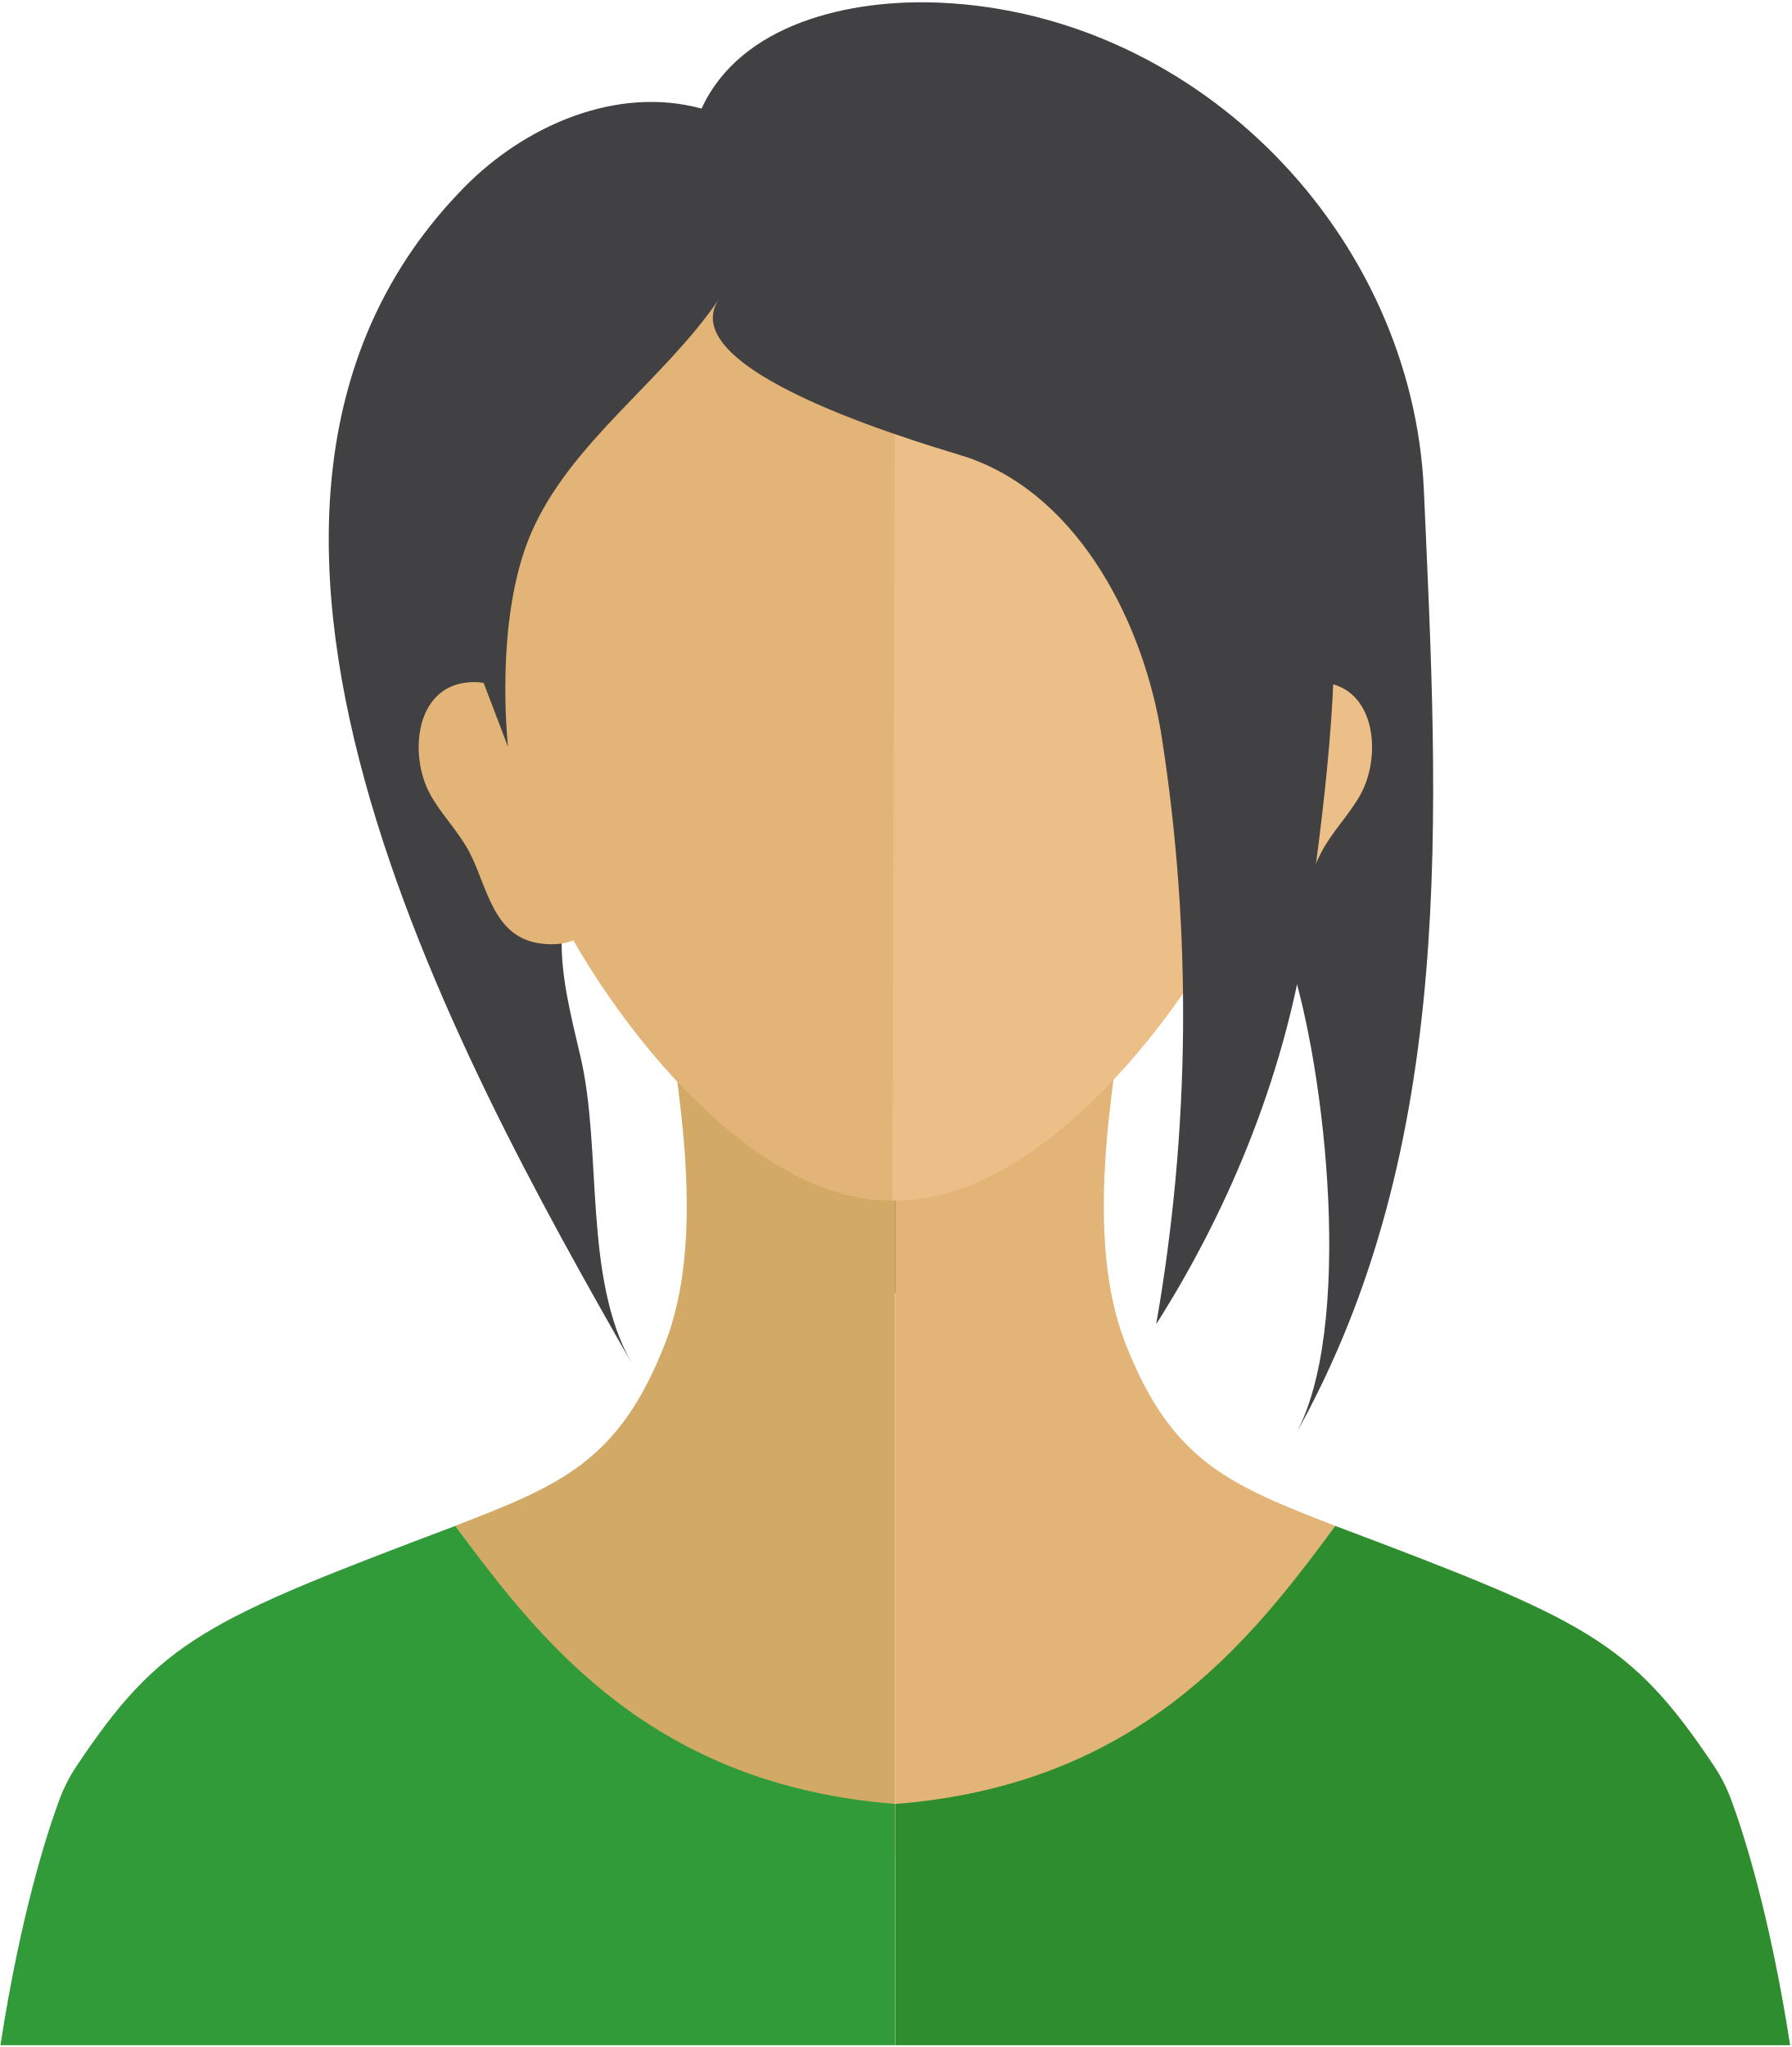
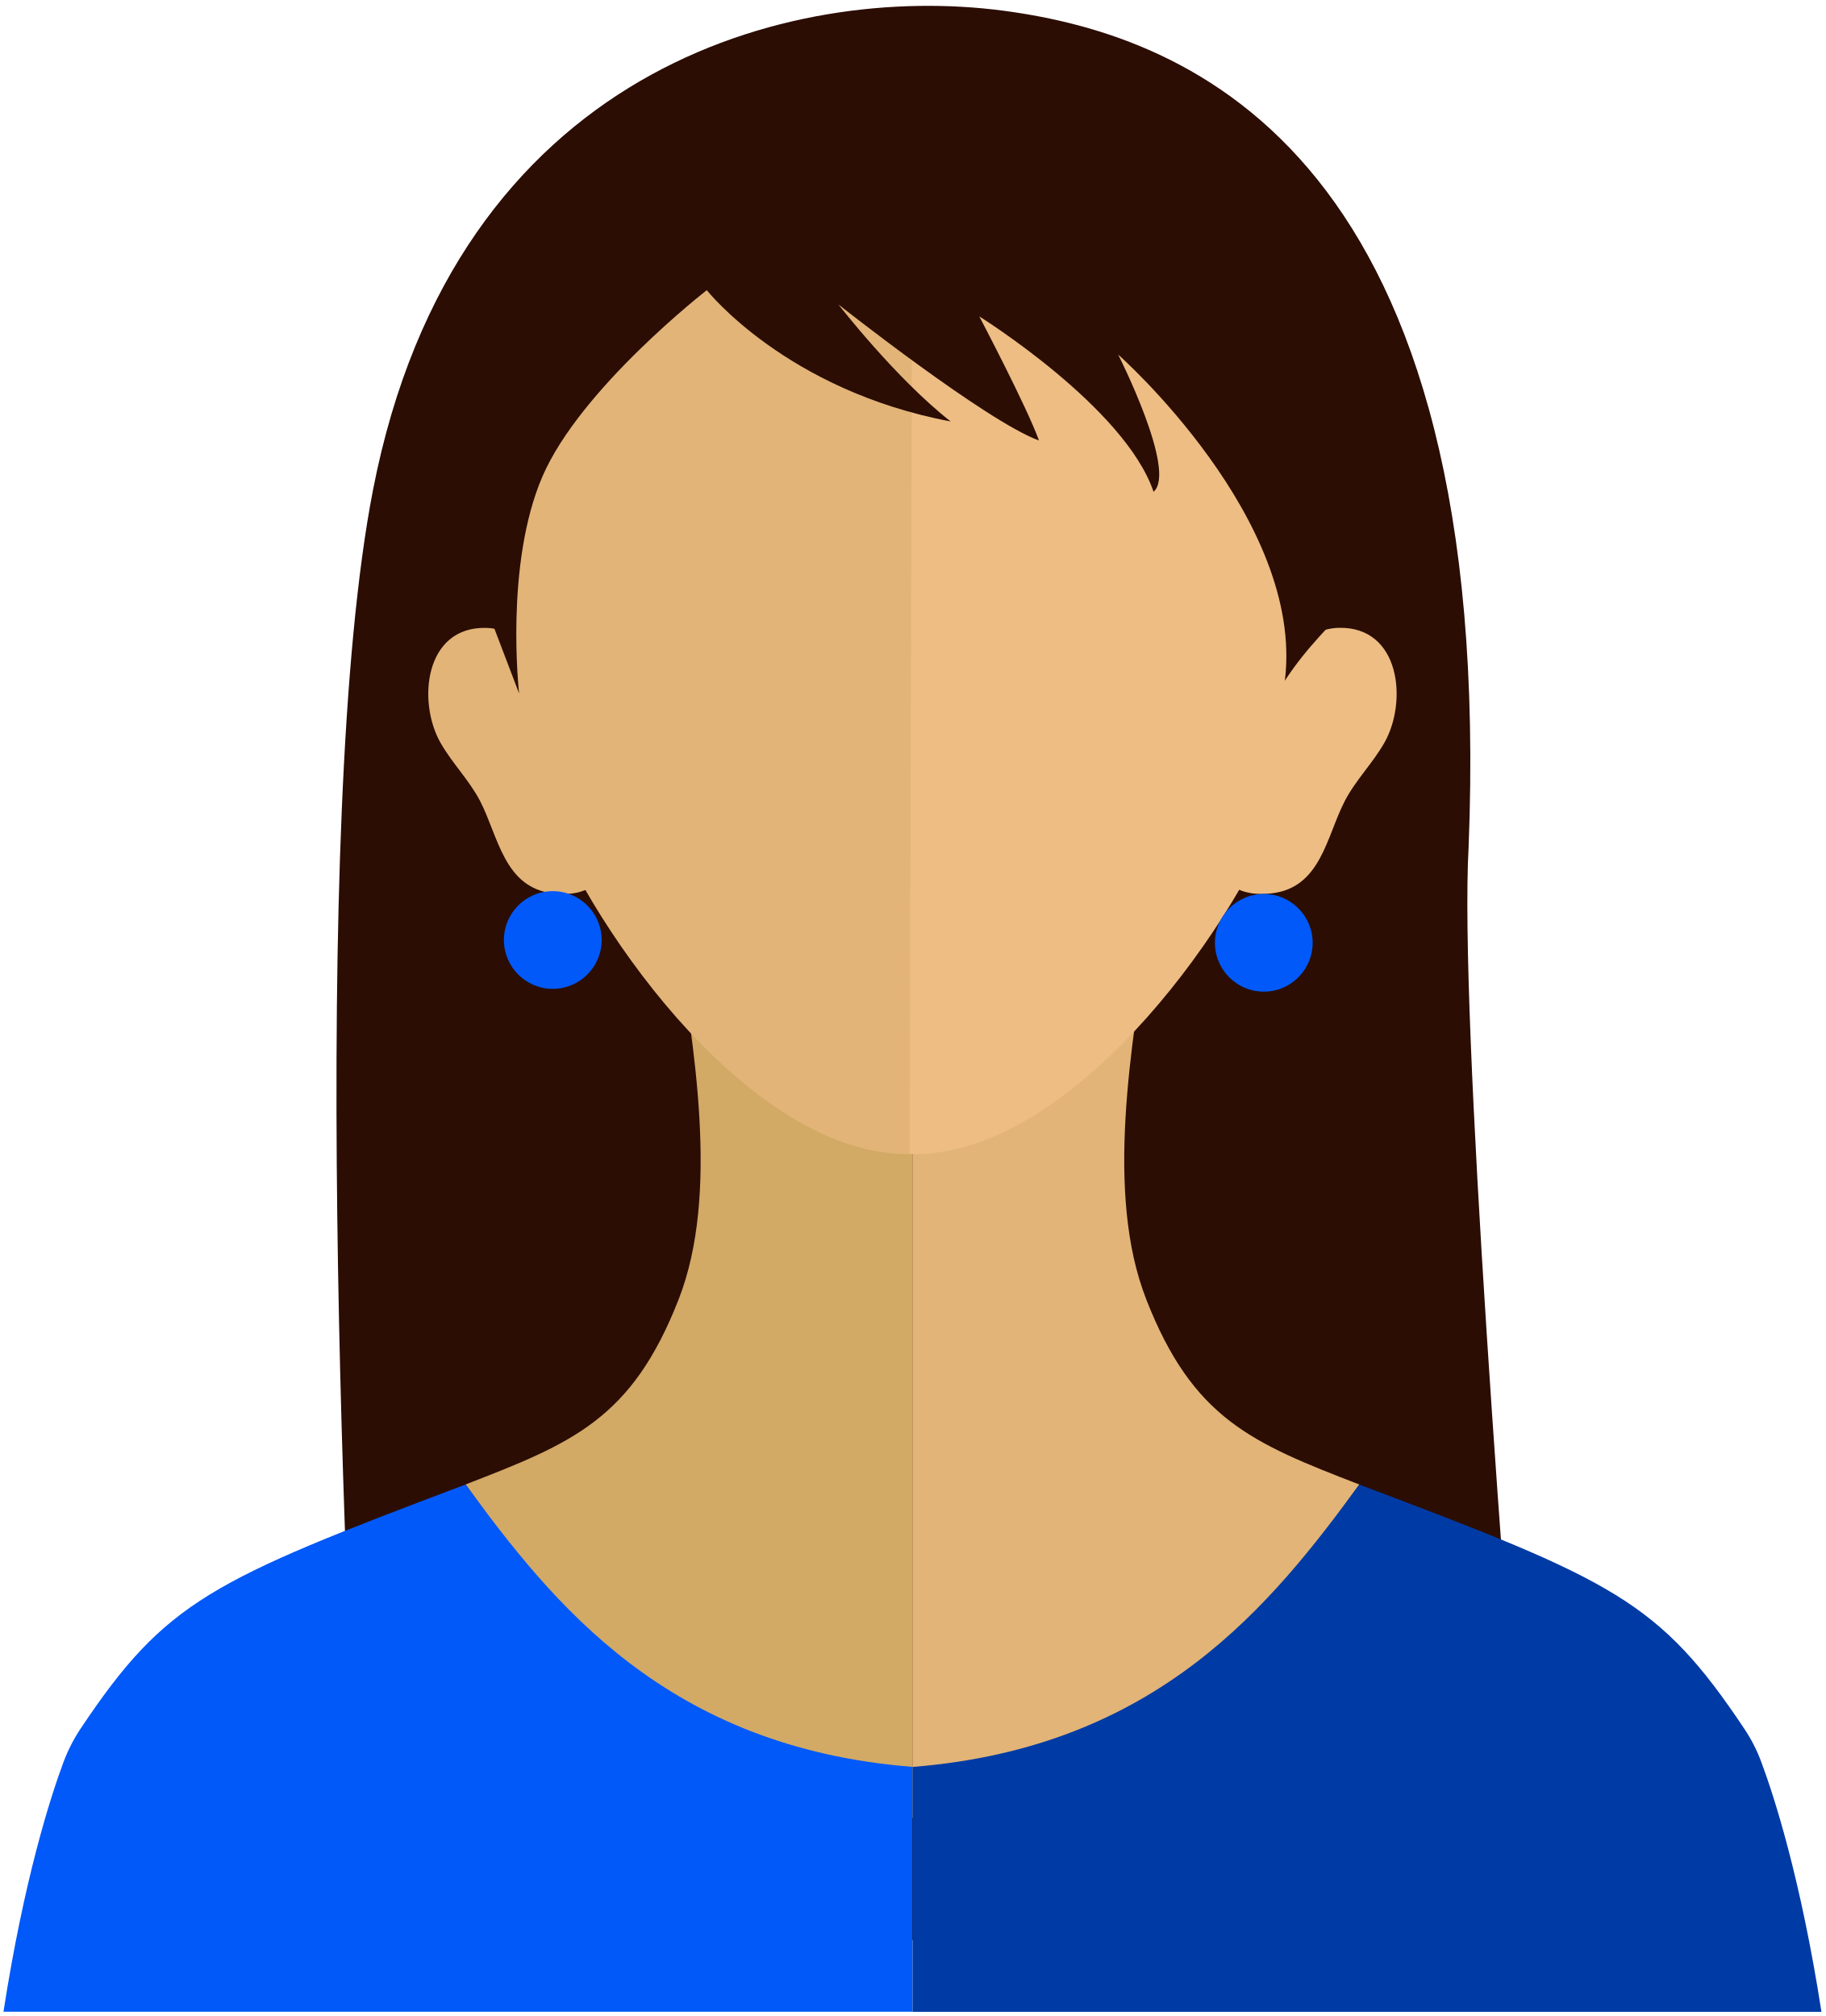
- <svg xmlns="http://www.w3.org/2000/svg" width="295" height="337" viewBox="0 0 295 337" fill="none">
-   <path d="M212.34 157.88C218.4 176.36 222.97 219.04 213.23 236.34C240.13 188.56 236.8 133.34 234.46 80.72C232.59 38.67 197.46 2.44 154.99 0.45C139.72 -0.26 121.89 3.98 115.52 17.88C101.64 14.08 86.54 20.57 76.45 30.83C24.75 83.45 75.21 173.98 104.05 224.48C95.95 210.3 99.23 189.36 95.57 173.9C92.19 159.6 89.79 150.28 98.36 136.24C99.12 134.99 100.02 133.72 101.37 133.18C103.36 132.39 105.7 133.54 106.96 135.27C108.22 137 108.65 139.18 109.06 141.29C112.63 159.71 116.53 187.66 129.18 202.45C140.65 215.86 163.16 218.32 171.02 200.52C179.88 180.47 194.04 162.58 202.33 141.57C204.25 140.21 206.51 142.77 207.43 144.93C209.25 149.18 210.88 153.51 212.32 157.89L212.34 157.88Z" fill="#414042" />
-   <path d="M89.32 125.2C88.19 122.2 88.38 119.35 86.3 116.61C84.4 114.12 81.43 112.37 78.3 112.3C68.33 112.09 67.15 124.26 70.91 130.91C72.79 134.24 75.58 136.99 77.34 140.38C80.31 146.12 81.21 154.47 89.24 155.36C93.9 155.88 96.43 154.22 97.59 151.56C99.8 146.49 97.02 137.74 94.45 133.34C92.9 130.69 90.42 128.08 89.33 125.2H89.32Z" fill="#E2B477" />
-   <path d="M108.91 160.69C112.04 180.29 116.17 204.11 109.53 221.14C101.95 240.58 92.36 244.47 74.98 251.19C83.08 262.23 90.7 273.71 100.22 283.55C109.74 293.39 121.46 301.65 134.86 304.47C138.95 305.34 143.21 305.54 147.42 305.23V160.19C132.43 159.73 109.24 159.31 108.91 160.68V160.69Z" fill="#D2A965" />
-   <path d="M94.06 59.48C77.21 82.91 77.75 115.55 87.9 141.54C96.1 162.51 121.99 198.39 147.42 197.64V33.31C127.26 32.4 105.7 43.3 94.06 59.49V59.48Z" fill="#E2B477" />
-   <path d="M147.41 336.7V296.99C107.53 293.83 89.14 270.48 74.98 251.21C33.72 266.77 26.42 270.05 12.58 290.79C11.44 292.49 10.52 294.31 9.8 296.23C7.72 301.84 3.42 315.11 0.07 336.7H147.41Z" fill="#329B39" />
-   <path d="M216.55 112.31C213.42 112.38 210.45 114.13 208.55 116.62C206.46 119.36 206.66 122.2 205.53 125.21C204.44 128.09 201.96 130.7 200.41 133.35C197.84 137.76 195.06 146.5 197.27 151.57C198.43 154.23 200.96 155.89 205.63 155.37C213.65 154.48 214.55 146.14 217.53 140.39C219.29 137 222.08 134.25 223.96 130.92C227.72 124.27 226.54 112.1 216.57 112.31H216.55Z" fill="#EDBF88" />
-   <path d="M185.31 221.14C178.67 204.12 182.8 180.29 185.93 160.69C185.6 159.32 162.41 159.74 147.42 160.2V305.24C151.63 305.55 155.88 305.35 159.98 304.48C173.38 301.66 185.1 293.4 194.62 283.56C204.14 273.72 211.76 262.24 219.86 251.2C202.48 244.48 192.89 240.59 185.31 221.15V221.14Z" fill="#E2B477" />
-   <path d="M147.42 33.3L146.95 197.63C172.38 198.38 198.74 162.5 206.94 141.53C217.09 115.55 217.63 82.9 200.78 59.47C189.14 43.28 167.58 32.39 147.42 33.29V33.3Z" fill="#EDBF88" />
-   <path d="M294.77 336.7C291.41 315.1 287.12 301.84 285.04 296.23C284.33 294.31 283.4 292.49 282.27 290.79C268.43 270.05 261.12 266.76 219.87 251.21C205.71 270.48 187.329 293.83 147.439 296.99V336.7H294.78H294.77Z" fill="#2E8E2E" />
-   <path d="M212.42 49.47C210.48 47.92 179.15 28.19 176.82 27.8C174.5 27.41 120.33 28.58 118.79 30.12C117.24 31.67 81.64 56.82 78.94 57.2V110.59L83.66 122.97C83.66 122.97 81.27 102.08 87.46 87.76C93.93 72.81 109.28 62.66 118.41 49.21C110 61.6 155.65 74.03 159.46 75.35C178.04 81.84 188.47 103.17 191.3 121.36C196.28 153.33 195.97 186.12 190.38 218C202.88 198.36 211.98 175.57 215.28 152.45C217.82 134.68 221.01 110.6 219.2 93.09C218.37 84.95 218.93 54.67 212.43 49.47H212.42Z" fill="#414042" />
+ <svg xmlns="http://www.w3.org/2000/svg" width="306" height="338" viewBox="0 0 306 338" fill="none">
+   <path d="M256.82 325.26C252.25 269.71 244.62 170.06 246.18 142.1C250.78 26.27 199.97 5.99 168.16 1.79C132.73 -2.89 76.34 11.26 62.54 82.08C51.72 137.57 57.86 270.38 61.02 325.26H256.83H256.82Z" fill="#2B0D04" />
+   <path d="M92.87 118.59C91.7 115.49 91.9 112.55 89.74 109.72C87.77 107.14 84.71 105.34 81.47 105.27C71.16 105.05 69.94 117.64 73.83 124.51C75.78 127.95 78.66 130.8 80.48 134.3C83.55 140.24 84.49 148.87 92.78 149.79C97.6 150.32 100.22 148.62 101.42 145.86C103.71 140.61 100.83 131.57 98.17 127.02C96.56 124.27 94 121.57 92.87 118.59Z" fill="#E2B477" />
+   <path d="M113.14 155.29C116.37 175.56 120.64 200.2 113.78 217.8C105.94 237.9 96.02 241.93 78.05 248.88C86.42 260.3 94.31 272.16 104.15 282.34C113.99 292.52 126.12 301.06 139.97 303.98C144.21 304.87 148.61 305.09 152.96 304.76V154.77C137.46 154.3 113.48 153.87 113.14 155.28V155.29Z" fill="#D2A965" />
+   <path d="M97.77 50.62C80.35 74.85 80.9 108.61 91.4 135.48C99.88 157.16 126.65 194.27 152.95 193.49V23.56C132.11 22.62 109.81 33.89 97.77 50.63V50.62Z" fill="#E2B477" />
+   <path d="M152.94 337.3V296.23C111.7 292.97 92.68 268.82 78.04 248.89C35.38 264.98 27.82 268.38 13.51 289.82C12.34 291.58 11.38 293.46 10.64 295.44C8.48 301.24 4.05 314.96 0.58 337.29H152.94V337.3Z" fill="#0059F8" />
+   <path d="M224.44 105.26C221.2 105.33 218.13 107.14 216.17 109.71C214.01 112.54 214.21 115.48 213.04 118.58C211.92 121.56 209.35 124.26 207.74 127.01C205.08 131.57 202.2 140.61 204.49 145.85C205.69 148.61 208.31 150.31 213.13 149.78C221.43 148.86 222.35 140.23 225.43 134.29C227.25 130.78 230.13 127.94 232.08 124.5C235.97 117.63 234.75 105.04 224.44 105.26Z" fill="#EDBD83" />
+   <path d="M192.13 217.8C185.26 200.2 189.54 175.56 192.77 155.29C192.43 153.88 168.45 154.31 152.95 154.78V304.77C157.3 305.1 161.7 304.88 165.94 303.99C179.8 301.07 191.92 292.53 201.76 282.35C211.6 272.17 219.49 260.31 227.86 248.89C209.89 241.94 199.97 237.91 192.13 217.81V217.8Z" fill="#E2B477" />
+   <path d="M152.95 23.55L152.46 193.48C178.76 194.26 206.02 157.15 214.49 135.47C224.99 108.6 225.54 74.84 208.12 50.61C196.08 33.87 173.78 22.61 152.94 23.54L152.95 23.55Z" fill="#EDBD83" />
+   <path d="M305.33 337.3C301.86 314.97 297.42 301.25 295.26 295.45C294.53 293.47 293.57 291.59 292.39 289.83C278.08 268.39 270.52 264.99 227.86 248.9C213.21 268.83 194.2 292.98 152.96 296.24V337.31H305.32L305.33 337.3Z" fill="#003BA5" />
+   <path d="M220.17 40.27C218.17 38.67 185.76 18.26 183.36 17.86C180.96 17.46 124.94 18.66 123.35 20.26C121.75 21.86 84.94 47.86 82.14 48.26V103.47L87.02 116.27C87.02 116.27 84.54 94.67 90.94 79.86C97.34 65.06 118.48 48.65 118.48 48.65C118.48 48.65 131.75 65.46 159.36 70.66C150.16 63.46 140.55 51.05 140.55 51.05C140.55 51.05 165.36 70.66 174.16 73.85C172.16 68.25 164.16 53.05 164.16 53.05C164.16 53.05 188.57 68.25 193.37 82.45C197.37 79.05 187.44 59.45 187.44 59.45C187.44 59.45 218.75 87.08 215.38 114.12C223.15 102.23 231.38 100.36 227.87 90.25C227.47 89.11 222.18 41.84 220.18 40.24L220.17 40.27Z" fill="#2B0D04" />
+   <path d="M92.66 149.41C88.13 149.41 84.47 153.08 84.47 157.6C84.47 162.12 88.14 165.79 92.66 165.79C97.18 165.79 100.86 162.12 100.86 157.6C100.86 153.08 97.19 149.41 92.66 149.41Z" fill="#0059F8" />
+   <path d="M211.85 149.88C207.32 149.88 203.66 153.55 203.66 158.07C203.66 162.59 207.33 166.26 211.85 166.26C216.37 166.26 220.04 162.59 220.04 158.07C220.04 153.55 216.37 149.88 211.85 149.88Z" fill="#0059F8" />
</svg>
